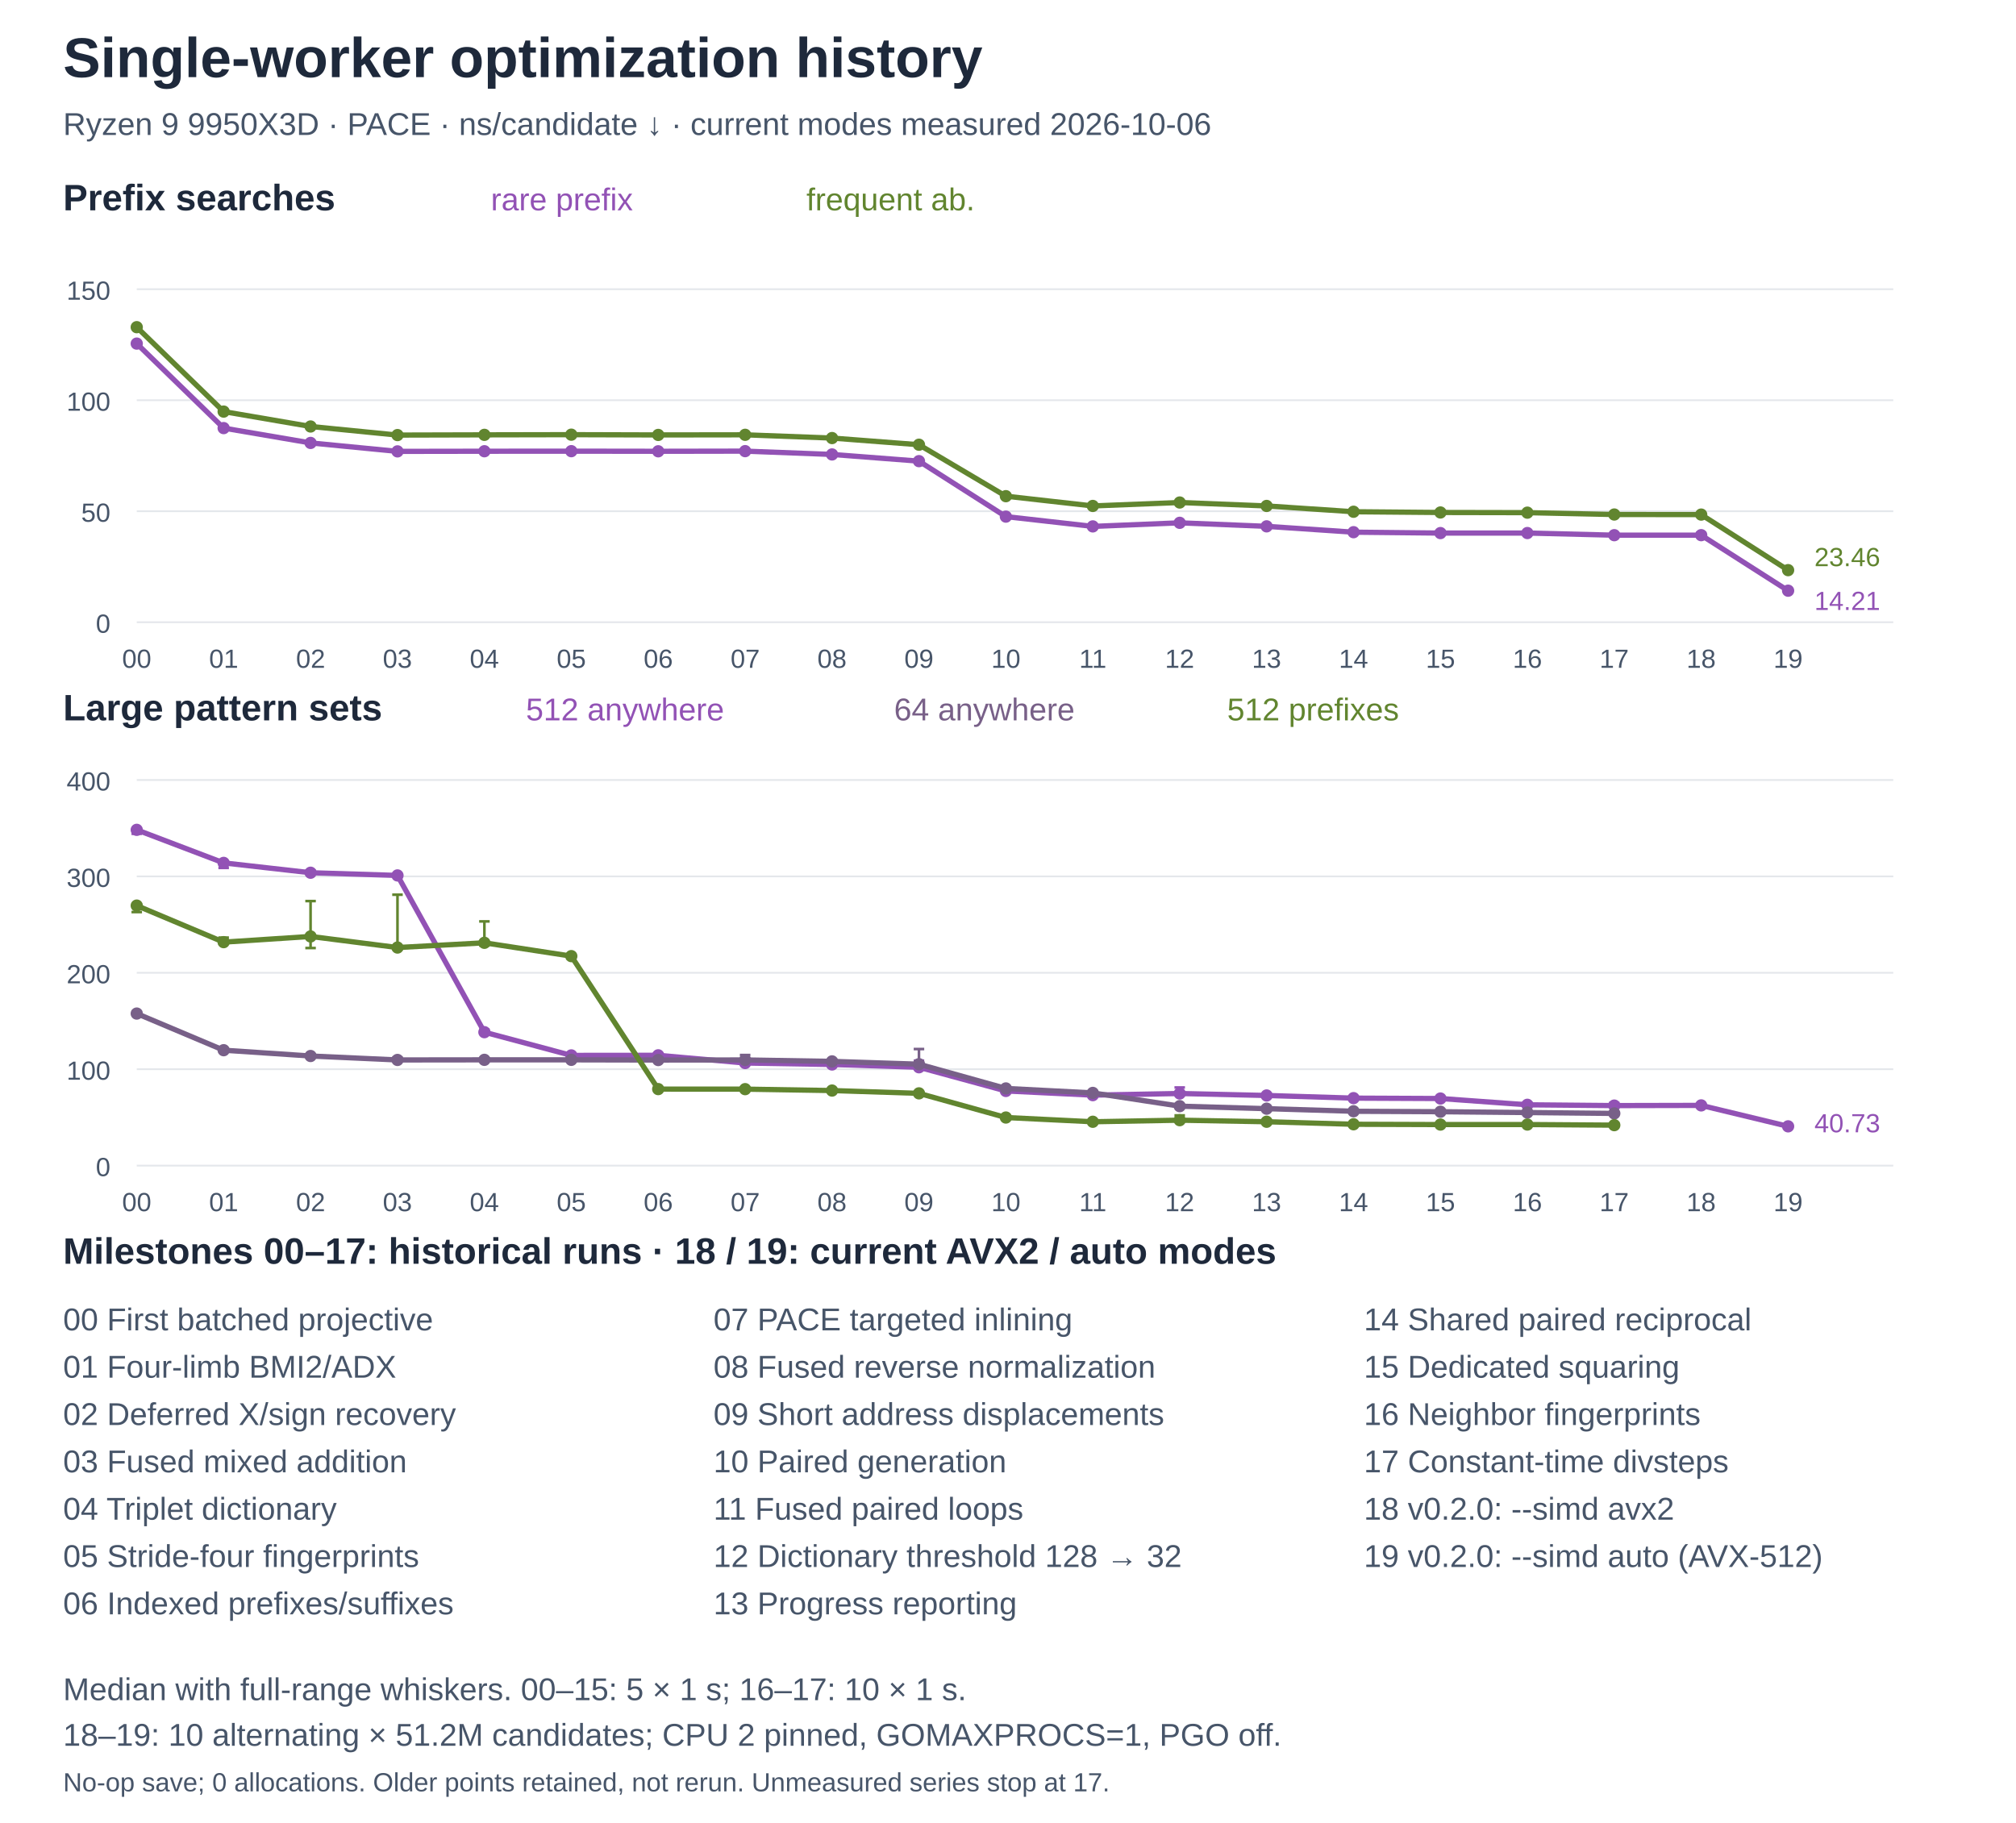
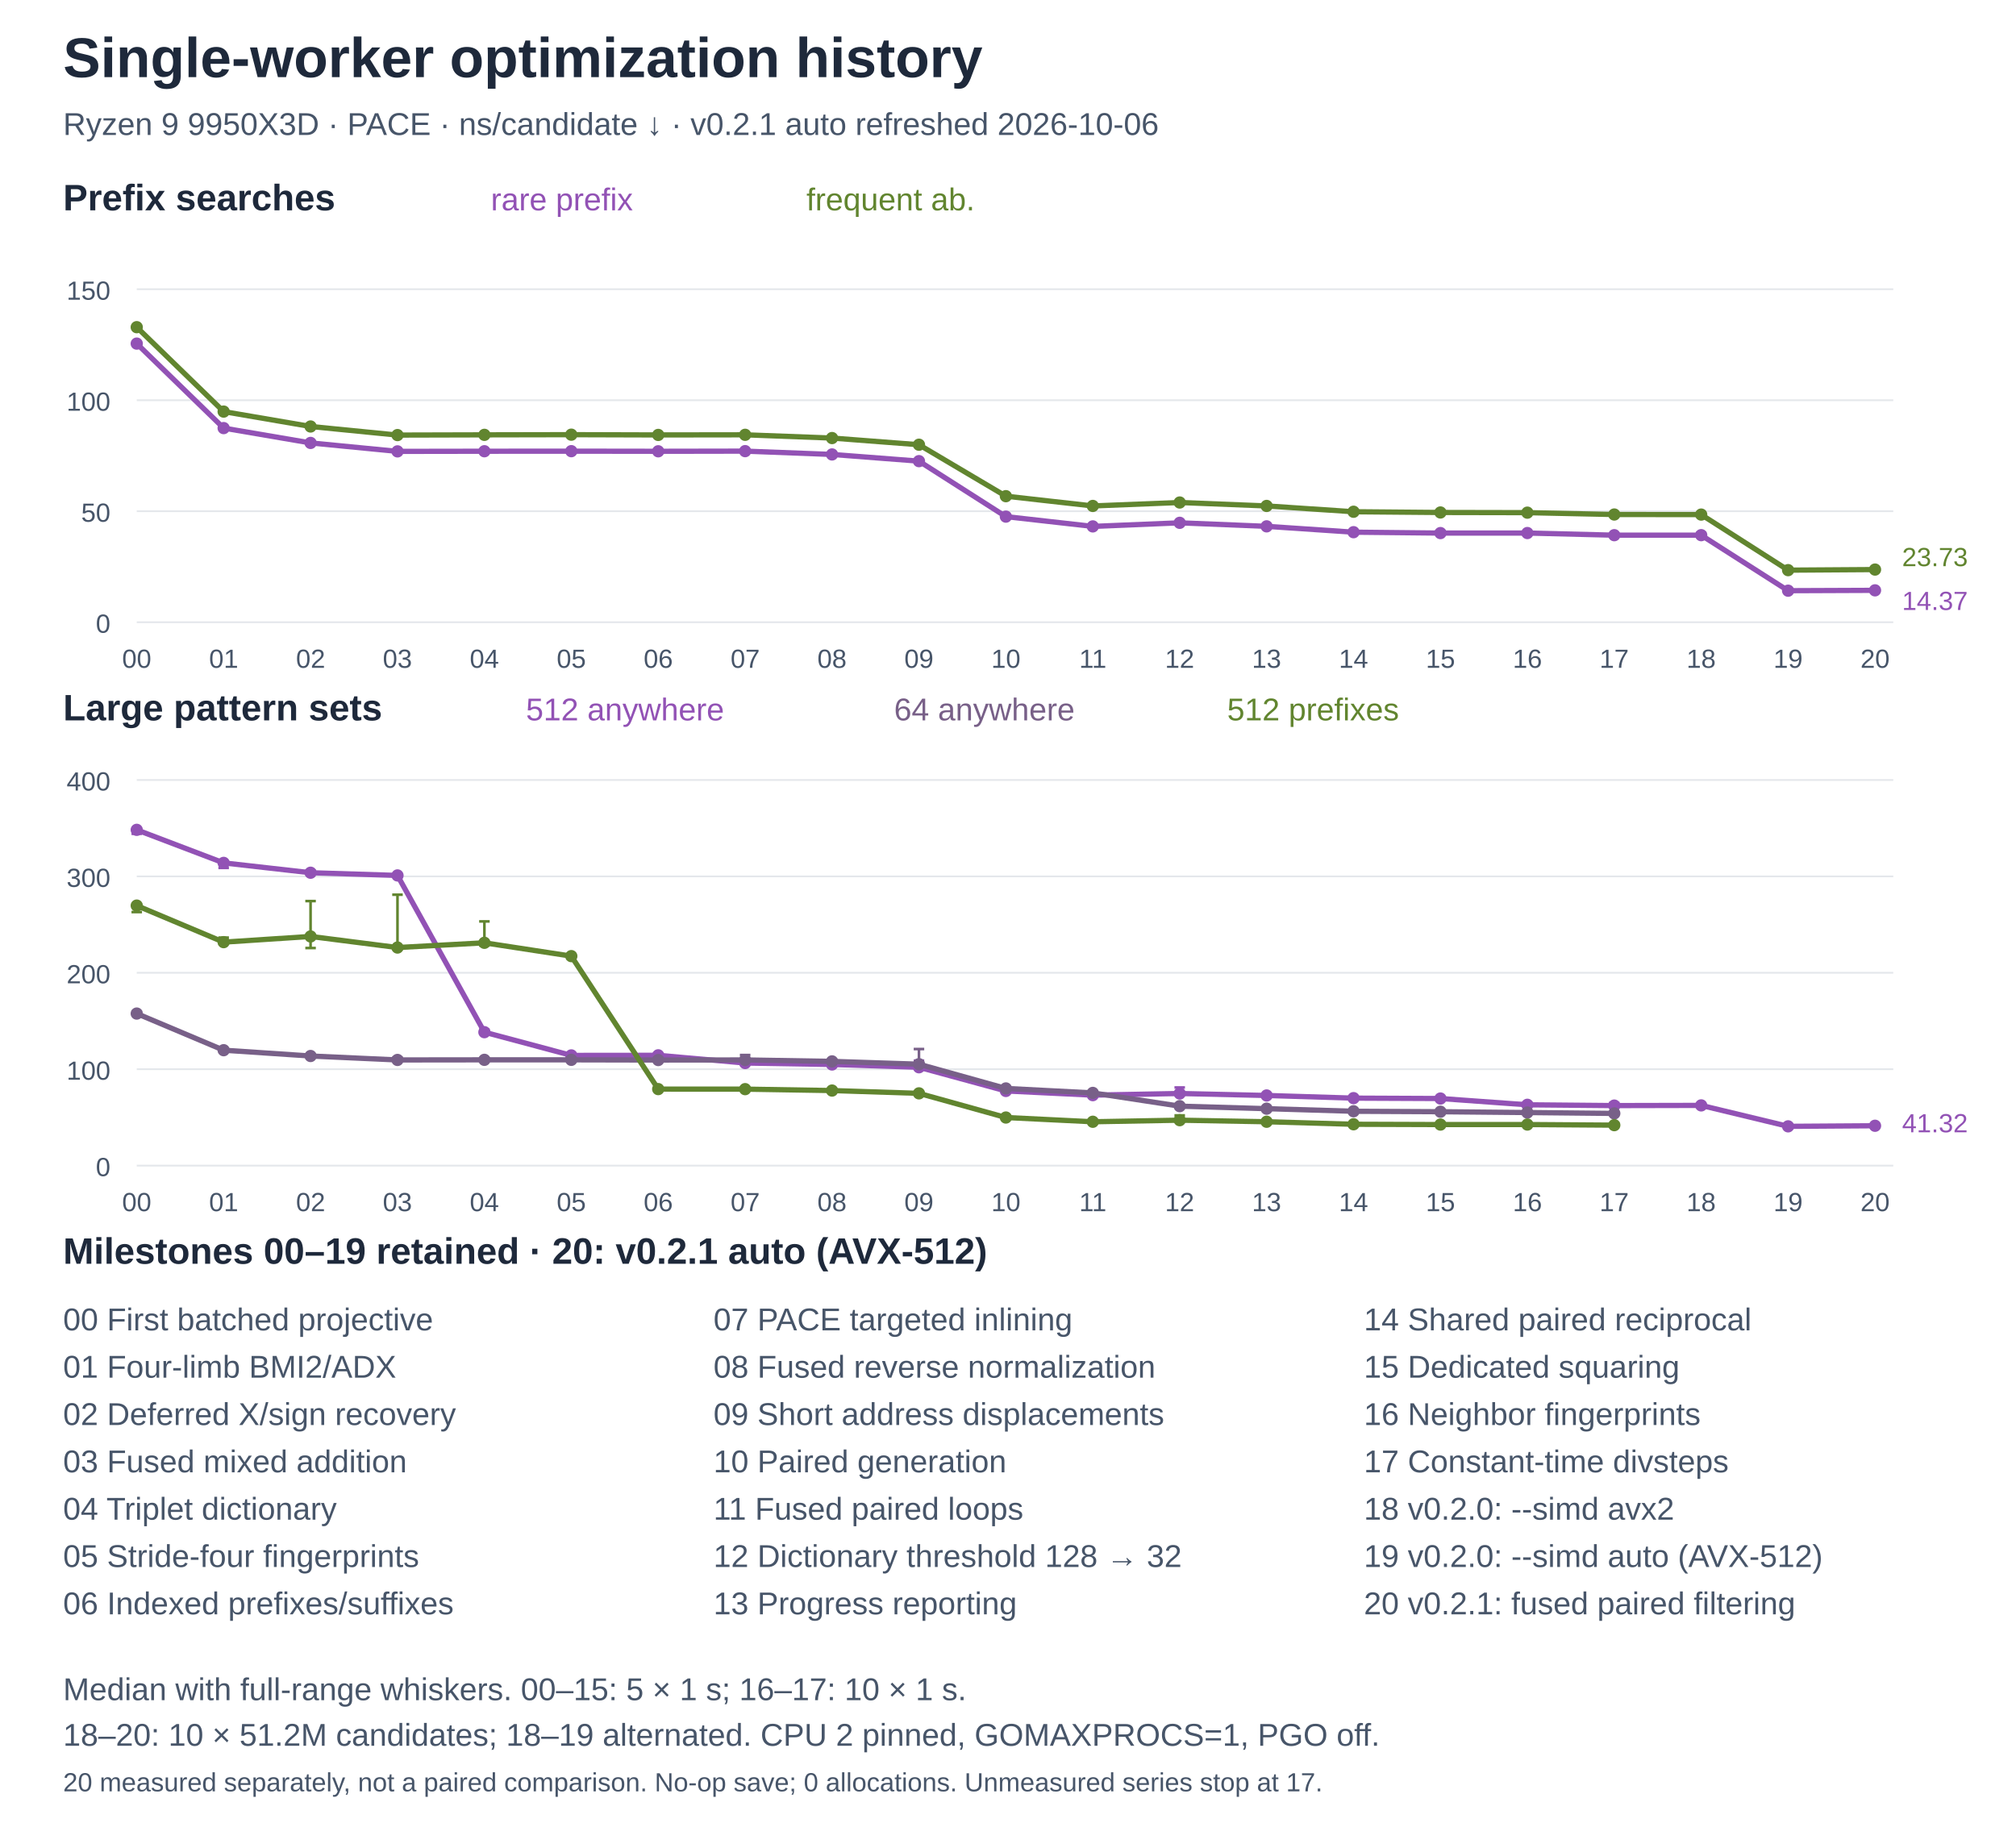
<svg xmlns="http://www.w3.org/2000/svg" viewBox="0 0 1150 1040" role="img" aria-labelledby="title desc">
  <style>svg{color-scheme:light}text{font-family:Segoe UI,Arial,sans-serif;font-size:18px;fill:#475569}.title{font-size:32px;font-weight:600;fill:#1e293b}.heading{font-size:21px;font-weight:600;fill:#1e293b}.small{font-size:15px}.grid{stroke:#8592a3;stroke-opacity:0.22}.series{fill:none;stroke-width:3}.range{fill:none;stroke-width:1.5}</style>
  <text x="36" y="44" class="title">Single-worker optimization history</text>
-   <text x="36" y="77">Ryzen 9 9950X3D · PACE · ns/candidate ↓ · current modes measured 2026-10-06</text>
+   <text x="36" y="77">Ryzen 9 9950X3D · PACE · ns/candidate ↓ · v0.2.1 auto refreshed 2026-10-06</text>
  <text x="36" y="120" class="heading">Prefix searches</text>
  <text x="280" y="120" style="fill:#9252b5">rare prefix</text>
  <text x="460" y="120" style="fill:#61852f">frequent ab.</text>
  <text x="36" y="411" class="heading">Large pattern sets</text>
  <text x="300" y="411" style="fill:#9252b5">512 anywhere</text>
  <text x="510" y="411" style="fill:#786088">64 anywhere</text>
  <text x="700" y="411" style="fill:#61852f">512 prefixes</text>
  <path d="M78,355H1080" class="grid" />
  <text x="63" y="361" text-anchor="end" class="small">0</text>
  <path d="M78,291.667H1080" class="grid" />
  <text x="63" y="297.667" text-anchor="end" class="small">50</text>
  <path d="M78,228.333H1080" class="grid" />
  <text x="63" y="234.333" text-anchor="end" class="small">100</text>
  <path d="M78,165H1080" class="grid" />
  <text x="63" y="171" text-anchor="end" class="small">150</text>
  <text x="78.0" y="381" text-anchor="middle" class="small">00</text>
  <text x="127.6" y="381" text-anchor="middle" class="small">01</text>
  <text x="177.2" y="381" text-anchor="middle" class="small">02</text>
  <text x="226.7" y="381" text-anchor="middle" class="small">03</text>
  <text x="276.3" y="381" text-anchor="middle" class="small">04</text>
  <text x="325.9" y="381" text-anchor="middle" class="small">05</text>
  <text x="375.5" y="381" text-anchor="middle" class="small">06</text>
  <text x="425.1" y="381" text-anchor="middle" class="small">07</text>
  <text x="474.6" y="381" text-anchor="middle" class="small">08</text>
  <text x="524.2" y="381" text-anchor="middle" class="small">09</text>
  <text x="573.8" y="381" text-anchor="middle" class="small">10</text>
  <text x="623.4" y="381" text-anchor="middle" class="small">11</text>
  <text x="672.9" y="381" text-anchor="middle" class="small">12</text>
  <text x="722.5" y="381" text-anchor="middle" class="small">13</text>
  <text x="772.1" y="381" text-anchor="middle" class="small">14</text>
  <text x="821.7" y="381" text-anchor="middle" class="small">15</text>
  <text x="871.3" y="381" text-anchor="middle" class="small">16</text>
  <text x="920.8" y="381" text-anchor="middle" class="small">17</text>
  <text x="970.4" y="381" text-anchor="middle" class="small">18</text>
  <text x="1020.0" y="381" text-anchor="middle" class="small">19</text>
+   <text x="1069.6" y="381" text-anchor="middle" class="small">20</text>
  <path d="M78,665H1080" class="grid" />
  <text x="63" y="671" text-anchor="end" class="small">0</text>
  <path d="M78,610H1080" class="grid" />
  <text x="63" y="616" text-anchor="end" class="small">100</text>
  <path d="M78,555H1080" class="grid" />
  <text x="63" y="561" text-anchor="end" class="small">200</text>
  <path d="M78,500H1080" class="grid" />
  <text x="63" y="506" text-anchor="end" class="small">300</text>
  <path d="M78,445H1080" class="grid" />
  <text x="63" y="451" text-anchor="end" class="small">400</text>
  <text x="78.0" y="691" text-anchor="middle" class="small">00</text>
  <text x="127.6" y="691" text-anchor="middle" class="small">01</text>
  <text x="177.2" y="691" text-anchor="middle" class="small">02</text>
  <text x="226.7" y="691" text-anchor="middle" class="small">03</text>
  <text x="276.3" y="691" text-anchor="middle" class="small">04</text>
  <text x="325.9" y="691" text-anchor="middle" class="small">05</text>
  <text x="375.5" y="691" text-anchor="middle" class="small">06</text>
  <text x="425.1" y="691" text-anchor="middle" class="small">07</text>
  <text x="474.6" y="691" text-anchor="middle" class="small">08</text>
  <text x="524.2" y="691" text-anchor="middle" class="small">09</text>
  <text x="573.8" y="691" text-anchor="middle" class="small">10</text>
  <text x="623.4" y="691" text-anchor="middle" class="small">11</text>
  <text x="672.9" y="691" text-anchor="middle" class="small">12</text>
  <text x="722.5" y="691" text-anchor="middle" class="small">13</text>
  <text x="772.1" y="691" text-anchor="middle" class="small">14</text>
  <text x="821.7" y="691" text-anchor="middle" class="small">15</text>
  <text x="871.3" y="691" text-anchor="middle" class="small">16</text>
  <text x="920.8" y="691" text-anchor="middle" class="small">17</text>
  <text x="970.4" y="691" text-anchor="middle" class="small">18</text>
  <text x="1020.0" y="691" text-anchor="middle" class="small">19</text>
+   <text x="1069.6" y="691" text-anchor="middle" class="small">20</text>
  <polyline points="78.00,196.03 127.58,244.24 177.16,252.70 226.74,257.52 276.32,257.44 325.89,257.40 375.47,257.47 425.05,257.38 474.63,259.27 524.21,263.09 573.79,294.74 623.37,300.32 672.95,298.28 722.53,300.29 772.11,303.62 821.68,304.13 871.26,304.11 920.84,305.33 970.42,305.32 1020.00,337.00" class="series" stroke="#9252b5" />
  <path d="M78.00,196.16V195.91m-3,0h6M75,196.16h6M127.58,244.26V244.18m-3,0h6M124.58,244.26h6M177.16,252.74V252.50m-3,0h6M174.16,252.74h6M226.74,257.52V257.44m-3,0h6M223.74,257.52h6M276.32,257.50V257.43m-3,0h6M273.32,257.50h6M325.89,257.44V257.38m-3,0h6M322.89,257.44h6M375.47,257.52V257.28m-3,0h6M372.47,257.52h6M425.05,257.48V257.38m-3,0h6M422.05,257.48h6M474.63,259.29V259.19m-3,0h6M471.63,259.29h6M524.21,263.12V262.91m-3,0h6M521.21,263.12h6M573.79,294.77V294.72m-3,0h6M570.79,294.77h6M623.37,300.34V300.28m-3,0h6M620.37,300.34h6M672.95,298.29V298.25m-3,0h6M669.95,298.29h6M722.53,300.31V300.29m-3,0h6M719.53,300.31h6M772.11,303.64V303.60m-3,0h6M769.11,303.64h6M821.68,304.16V303.03m-3,0h6M818.68,304.16h6M871.26,304.13V304.04m-3,0h6M868.26,304.13h6M920.84,305.35V305.28m-3,0h6M917.84,305.35h6M970.42,305.36V304.05m-3,0h6M967.42,305.36h6M1020.00,337.01V336.99m-3,0h6M1017,337.01h6" class="range" stroke="#9252b5" />
  <path d="M78.00,196.03h0M127.58,244.24h0M177.16,252.70h0M226.74,257.52h0M276.32,257.44h0M325.89,257.40h0M375.47,257.47h0M425.05,257.38h0M474.63,259.27h0M524.21,263.09h0M573.79,294.74h0M623.37,300.32h0M672.95,298.28h0M722.53,300.29h0M772.11,303.62h0M821.68,304.13h0M871.26,304.11h0M920.84,305.33h0M970.42,305.32h0M1020.00,337.00h0" stroke="#9252b5" stroke-width="7" stroke-linecap="round" />
+   <polyline points="1020.00,337.00 1069.58,336.80" class="series" stroke="#9252b5" />
+   <path d="M1069.58,336.92V336.66m-3,0h6M1066.58,336.92h6" class="range" stroke="#9252b5" />
+   <path d="M1069.58,336.80h0" stroke="#9252b5" stroke-width="7" stroke-linecap="round" />
  <polyline points="78.00,186.66 127.58,234.82 177.16,243.32 226.74,248.22 276.32,248.09 325.89,247.99 375.47,248.14 425.05,248.07 474.63,249.92 524.21,253.72 573.79,283.08 623.37,288.65 672.95,286.69 722.53,288.65 772.11,291.96 821.68,292.38 871.26,292.48 920.84,293.54 970.42,293.58 1020.00,325.28" class="series" stroke="#61852f" />
  <path d="M78.00,186.79V186.41m-3,0h6M75,186.79h6M127.58,234.86V234.70m-3,0h6M124.58,234.86h6M177.16,243.37V243.18m-3,0h6M174.16,243.37h6M226.74,248.23V248.12m-3,0h6M223.74,248.23h6M276.32,248.13V247.99m-3,0h6M273.32,248.13h6M325.89,248.04V247.97m-3,0h6M322.89,248.04h6M375.47,248.18V247.95m-3,0h6M372.47,248.18h6M425.05,248.13V247.92m-3,0h6M422.05,248.13h6M474.63,249.94V249.82m-3,0h6M471.63,249.94h6M524.21,253.73V253.44m-3,0h6M521.21,253.73h6M573.79,283.09V283.00m-3,0h6M570.79,283.09h6M623.37,288.69V288.61m-3,0h6M620.37,288.69h6M672.95,286.70V286.64m-3,0h6M669.95,286.70h6M722.53,288.66V288.61m-3,0h6M719.53,288.66h6M772.11,291.97V291.95m-3,0h6M769.11,291.97h6M821.68,292.48V291.36m-3,0h6M818.68,292.48h6M871.26,292.50V292.41m-3,0h6M868.26,292.50h6M920.84,293.59V293.40m-3,0h6M917.84,293.59h6M970.42,293.60V293.50m-3,0h6M967.42,293.60h6M1020.00,325.31V325.28m-3,0h6M1017,325.31h6" class="range" stroke="#61852f" />
  <path d="M78.00,186.66h0M127.58,234.82h0M177.16,243.32h0M226.74,248.22h0M276.32,248.09h0M325.89,247.99h0M375.47,248.14h0M425.05,248.07h0M474.63,249.92h0M524.21,253.72h0M573.79,283.08h0M623.37,288.65h0M672.95,286.69h0M722.53,288.65h0M772.11,291.96h0M821.68,292.38h0M871.26,292.48h0M920.84,293.54h0M970.42,293.58h0M1020.00,325.28h0" stroke="#61852f" stroke-width="7" stroke-linecap="round" />
+   <polyline points="1020.00,325.28 1069.58,324.95" class="series" stroke="#61852f" />
+   <path d="M1069.58,324.99V324.92m-3,0h6M1066.58,324.99h6" class="range" stroke="#61852f" />
+   <path d="M1069.58,324.95h0" stroke="#61852f" stroke-width="7" stroke-linecap="round" />
  <polyline points="78.00,473.44 127.58,492.30 177.16,497.91 226.74,499.45 276.32,588.88 325.89,602.13 375.47,602.08 425.05,606.48 474.63,607.30 524.21,608.90 573.79,622.41 623.37,624.80 672.95,623.86 722.53,624.99 772.11,626.51 821.68,626.73 871.26,630.31 920.84,630.76 970.42,630.65 1020.00,642.60" class="series" stroke="#9252b5" />
  <path d="M78.00,475.69V473.00m-3,0h6M75,475.69h6M127.58,495.16V491.86m-3,0h6M124.58,495.16h6M177.16,498.13V496.75m-3,0h6M174.16,498.13h6M226.74,499.78V499.17m-3,0h6M223.74,499.78h6M276.32,589.04V587.45m-3,0h6M273.32,589.04h6M325.89,602.13V600.98m-3,0h6M322.89,602.13h6M375.47,602.08V601.14m-3,0h6M372.47,602.08h6M425.05,606.53V605.76m-3,0h6M422.05,606.53h6M474.63,607.30V606.37m-3,0h6M471.63,607.30h6M524.21,609.01V605.11m-3,0h6M521.21,609.01h6M573.79,622.44V621.41m-3,0h6M570.79,622.44h6M623.37,624.81V623.95m-3,0h6M620.37,624.81h6M672.95,623.93V620.43m-3,0h6M669.95,623.93h6M722.53,625.01V624.37m-3,0h6M719.53,625.01h6M772.11,626.55V625.64m-3,0h6M769.11,626.55h6M821.68,626.89V626.24m-3,0h6M818.68,626.89h6M871.26,630.35V629.24m-3,0h6M868.26,630.35h6M920.84,630.86V629.27m-3,0h6M917.84,630.86h6M970.42,630.67V630.63m-3,0h6M967.42,630.67h6M1020.00,642.62V642.55m-3,0h6M1017,642.62h6" class="range" stroke="#9252b5" />
  <path d="M78.00,473.44h0M127.58,492.30h0M177.16,497.91h0M226.74,499.45h0M276.32,588.88h0M325.89,602.13h0M375.47,602.08h0M425.05,606.48h0M474.63,607.30h0M524.21,608.90h0M573.79,622.41h0M623.37,624.80h0M672.95,623.86h0M722.53,624.99h0M772.11,626.51h0M821.68,626.73h0M871.26,630.31h0M920.84,630.76h0M970.42,630.65h0M1020.00,642.60h0" stroke="#9252b5" stroke-width="7" stroke-linecap="round" />
+   <polyline points="1020.00,642.60 1069.58,642.27" class="series" stroke="#9252b5" />
+   <path d="M1069.58,642.32V642.16m-3,0h6M1066.58,642.32h6" class="range" stroke="#9252b5" />
+   <path d="M1069.58,642.27h0" stroke="#9252b5" stroke-width="7" stroke-linecap="round" />
  <polyline points="78.00,578.26 127.58,599.16 177.16,602.47 226.74,604.72 276.32,604.66 325.89,604.66 375.47,604.77 425.05,604.72 474.63,605.54 524.21,607.14 573.79,620.98 623.37,623.53 672.95,631.09 722.53,632.52 772.11,634.00 821.68,634.26 871.26,634.73 920.84,635.23" class="series" stroke="#786088" />
  <path d="M78.00,578.43V577.06m-3,0h6M75,578.43h6M127.58,599.27V598.17m-3,0h6M124.58,599.27h6M177.16,602.58V601.75m-3,0h6M174.16,602.58h6M226.74,604.77V603.29m-3,0h6M223.74,604.77h6M276.32,604.77V603.67m-3,0h6M273.32,604.77h6M325.89,604.72V603.62m-3,0h6M322.89,604.72h6M375.47,604.77V603.62m-3,0h6M372.47,604.77h6M425.05,604.72V601.91m-3,0h6M422.05,604.72h6M474.63,605.54V604.55m-3,0h6M471.63,605.54h6M524.21,607.25V598.50m-3,0h6M521.21,607.25h6M573.79,621.13V620.33m-3,0h6M570.79,621.13h6M623.37,623.57V622.63m-3,0h6M620.37,623.57h6M672.95,631.11V630.51m-3,0h6M669.95,631.11h6M722.53,632.54V631.90m-3,0h6M719.53,632.54h6M772.11,634.00V633.39m-3,0h6M769.11,634.00h6M821.68,634.27V633.79m-3,0h6M818.68,634.27h6M871.26,634.74V634.02m-3,0h6M868.26,634.74h6M920.84,635.27V634.48m-3,0h6M917.84,635.27h6" class="range" stroke="#786088" />
  <path d="M78.00,578.26h0M127.58,599.16h0M177.16,602.47h0M226.74,604.72h0M276.32,604.66h0M325.89,604.66h0M375.47,604.77h0M425.05,604.72h0M474.63,605.54h0M524.21,607.14h0M573.79,620.98h0M623.37,623.53h0M672.95,631.09h0M722.53,632.52h0M772.11,634.00h0M821.68,634.26h0M871.26,634.73h0M920.84,635.23h0" stroke="#786088" stroke-width="7" stroke-linecap="round" />
  <polyline points="78.00,516.66 127.58,537.51 177.16,534.26 226.74,540.59 276.32,537.89 325.89,545.49 375.47,621.35 425.05,621.38 474.63,622.18 524.21,623.78 573.79,637.57 623.37,639.99 672.95,639.09 722.53,639.98 772.11,641.42 821.68,641.59 871.26,641.57 920.84,641.92" class="series" stroke="#61852f" />
  <path d="M78.00,520.35V516.00m-3,0h6M75,520.35h6M127.58,538.23V534.92m-3,0h6M124.58,538.23h6M177.16,540.87V514.08m-3,0h6M174.16,540.87h6M226.74,541.47V510.45m-3,0h6M223.74,541.47h6M276.32,539.43V525.68m-3,0h6M273.32,539.43h6M325.89,546.75V544.50m-3,0h6M322.89,546.75h6M375.47,621.39V620.76m-3,0h6M372.47,621.39h6M425.05,621.40V620.68m-3,0h6M422.05,621.40h6M474.63,622.19V621.61m-3,0h6M471.63,622.19h6M524.21,623.83V623.14m-3,0h6M521.21,623.83h6M573.79,637.58V637.18m-3,0h6M570.79,637.58h6M623.37,640.01V639.55m-3,0h6M620.37,640.01h6M672.95,639.11V636.36m-3,0h6M669.95,639.11h6M722.53,640.00V639.50m-3,0h6M719.53,640.00h6M772.11,641.44V641.06m-3,0h6M769.11,641.44h6M821.68,641.69V641.25m-3,0h6M818.68,641.69h6M871.26,641.59V640.68m-3,0h6M868.26,641.59h6M920.84,642.14V640.97m-3,0h6M917.84,642.14h6" class="range" stroke="#61852f" />
  <path d="M78.00,516.66h0M127.58,537.51h0M177.16,534.26h0M226.74,540.59h0M276.32,537.89h0M325.89,545.49h0M375.47,621.35h0M425.05,621.38h0M474.63,622.18h0M524.21,623.78h0M573.79,637.57h0M623.37,639.99h0M672.95,639.09h0M722.53,639.98h0M772.11,641.42h0M821.68,641.59h0M871.26,641.57h0M920.84,641.92h0" stroke="#61852f" stroke-width="7" stroke-linecap="round" />
-   <text x="1035" y="348" class="small" style="fill:#9252b5">14.21</text>
-   <text x="1035" y="323" class="small" style="fill:#61852f">23.46</text>
-   <text x="1035" y="646" class="small" style="fill:#9252b5">40.73</text>
-   <text x="36" y="721" class="heading">Milestones 00–17: historical runs · 18 / 19: current AVX2 / auto modes</text>
+   <text x="1085" y="348" class="small" style="fill:#9252b5">14.37</text>
+   <text x="1085" y="323" class="small" style="fill:#61852f">23.73</text>
+   <text x="1085" y="646" class="small" style="fill:#9252b5">41.32</text>
+   <text x="36" y="721" class="heading">Milestones 00–19 retained · 20: v0.2.1 auto (AVX-512)</text>
  <text x="36" y="759">00  First batched projective</text>
  <text x="36" y="786">01  Four-limb BMI2/ADX</text>
  <text x="36" y="813">02  Deferred X/sign recovery</text>
  <text x="36" y="840">03  Fused mixed addition</text>
  <text x="36" y="867">04  Triplet dictionary</text>
  <text x="36" y="894">05  Stride-four fingerprints</text>
  <text x="36" y="921">06  Indexed prefixes/suffixes</text>
  <text x="407" y="759">07  PACE targeted inlining</text>
  <text x="407" y="786">08  Fused reverse normalization</text>
  <text x="407" y="813">09  Short address displacements</text>
  <text x="407" y="840">10  Paired generation</text>
  <text x="407" y="867">11  Fused paired loops</text>
  <text x="407" y="894">12  Dictionary threshold 128 → 32</text>
  <text x="407" y="921">13  Progress reporting</text>
  <text x="778" y="759">14  Shared paired reciprocal</text>
  <text x="778" y="786">15  Dedicated squaring</text>
  <text x="778" y="813">16  Neighbor fingerprints</text>
  <text x="778" y="840">17  Constant-time divsteps</text>
  <text x="778" y="867">18  v0.2.0: --simd avx2</text>
  <text x="778" y="894">19  v0.2.0: --simd auto (AVX-512)</text>
+   <text x="778" y="921">20  v0.2.1: fused paired filtering</text>
  <text x="36" y="970">Median with full-range whiskers. 00–15: 5 × 1 s; 16–17: 10 × 1 s.</text>
-   <text x="36" y="996">18–19: 10 alternating × 51.2M candidates; CPU 2 pinned, GOMAXPROCS=1, PGO off.</text>
-   <text x="36" y="1022" class="small">No-op save; 0 allocations. Older points retained, not rerun. Unmeasured series stop at 17.</text>
+   <text x="36" y="996">18–20: 10 × 51.2M candidates; 18–19 alternated. CPU 2 pinned, GOMAXPROCS=1, PGO off.</text>
+   <text x="36" y="1022" class="small">20 measured separately, not a paired comparison. No-op save; 0 allocations. Unmeasured series stop at 17.</text>
</svg>
